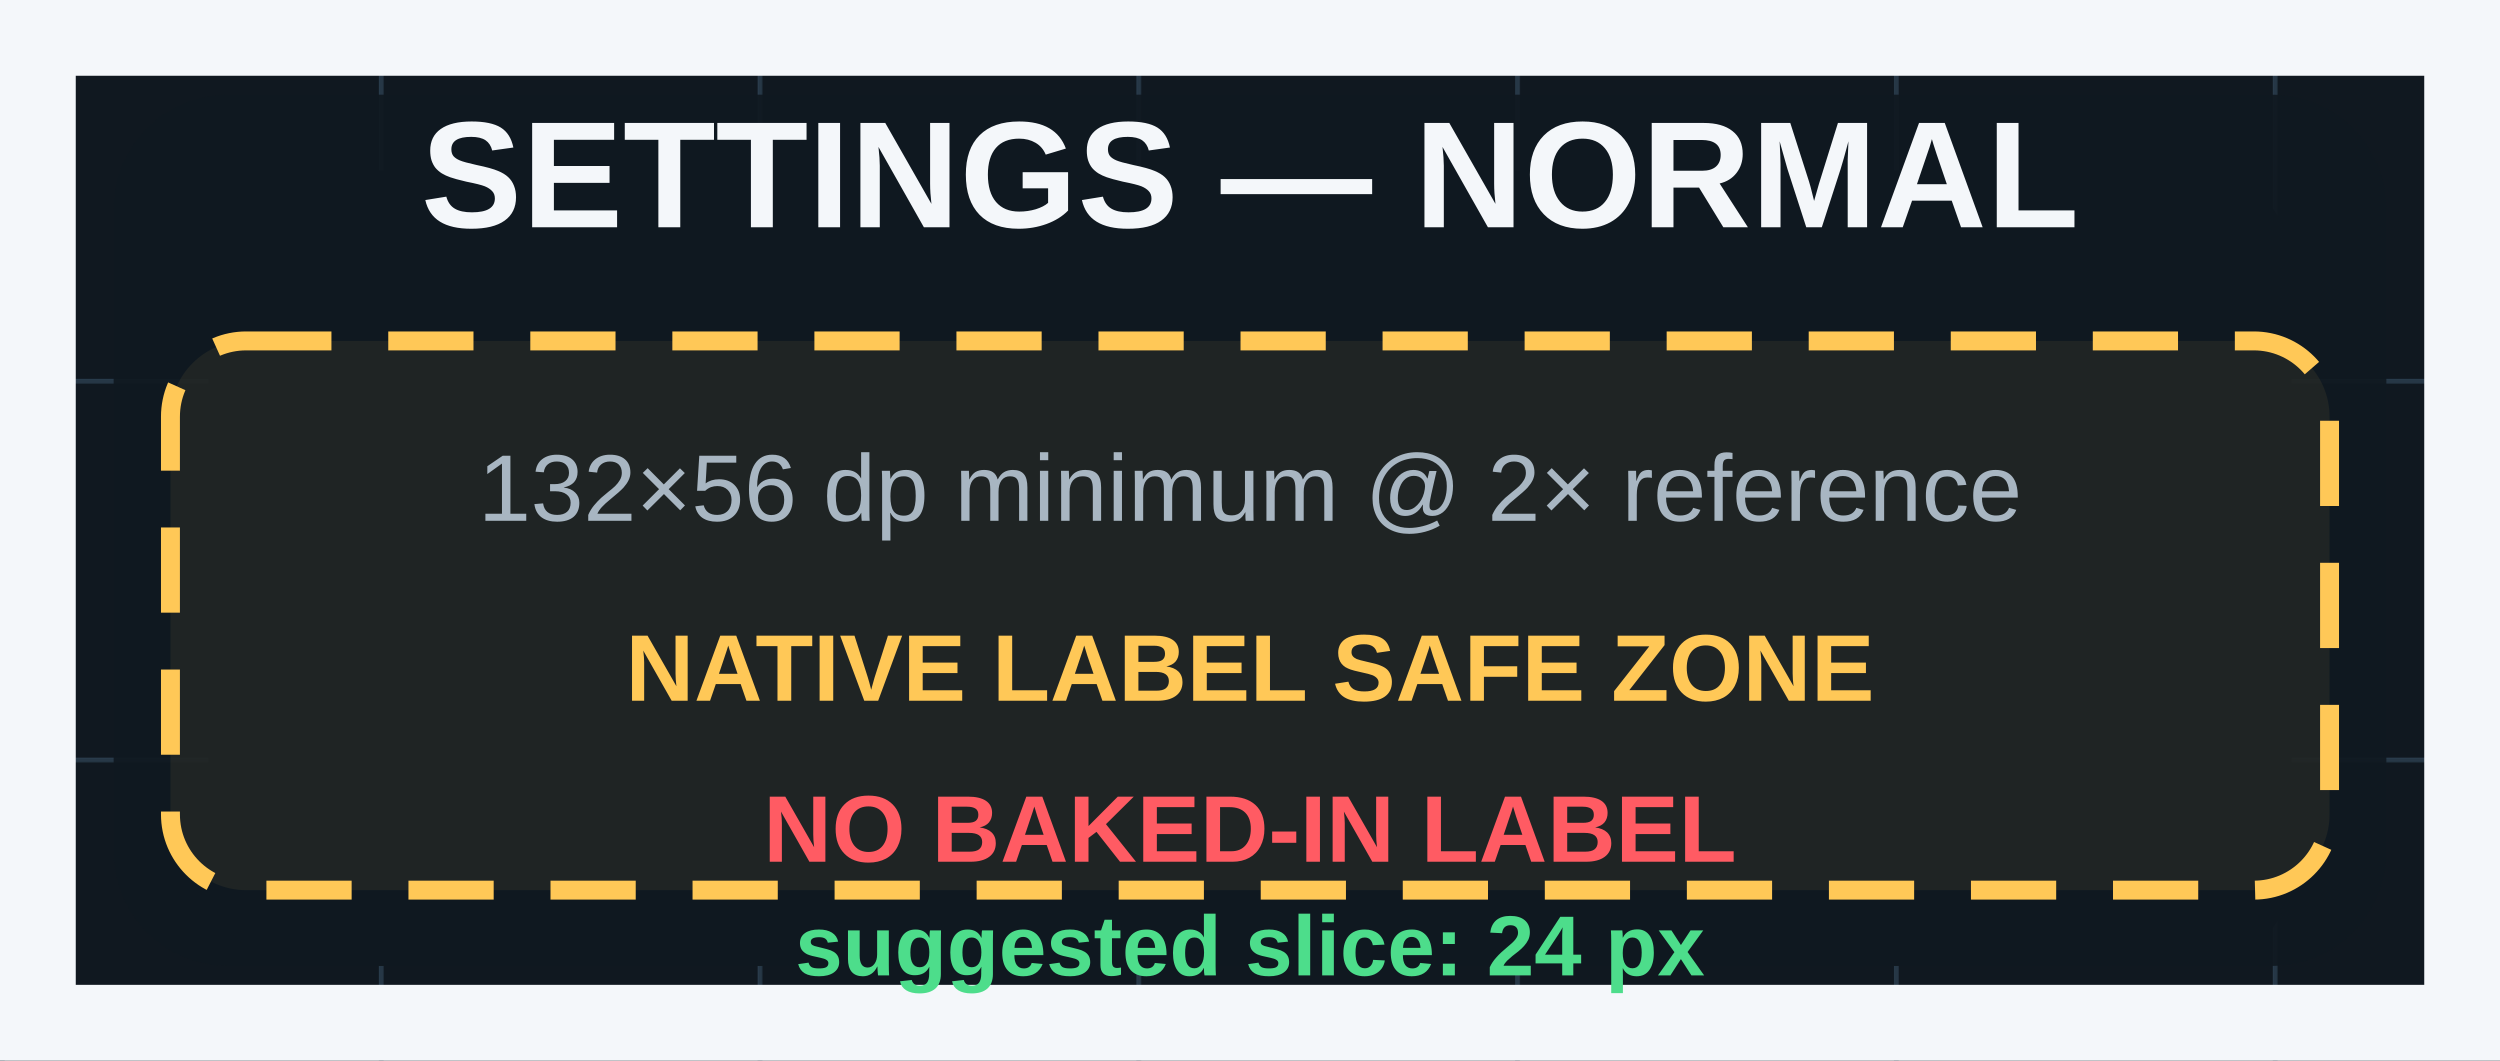
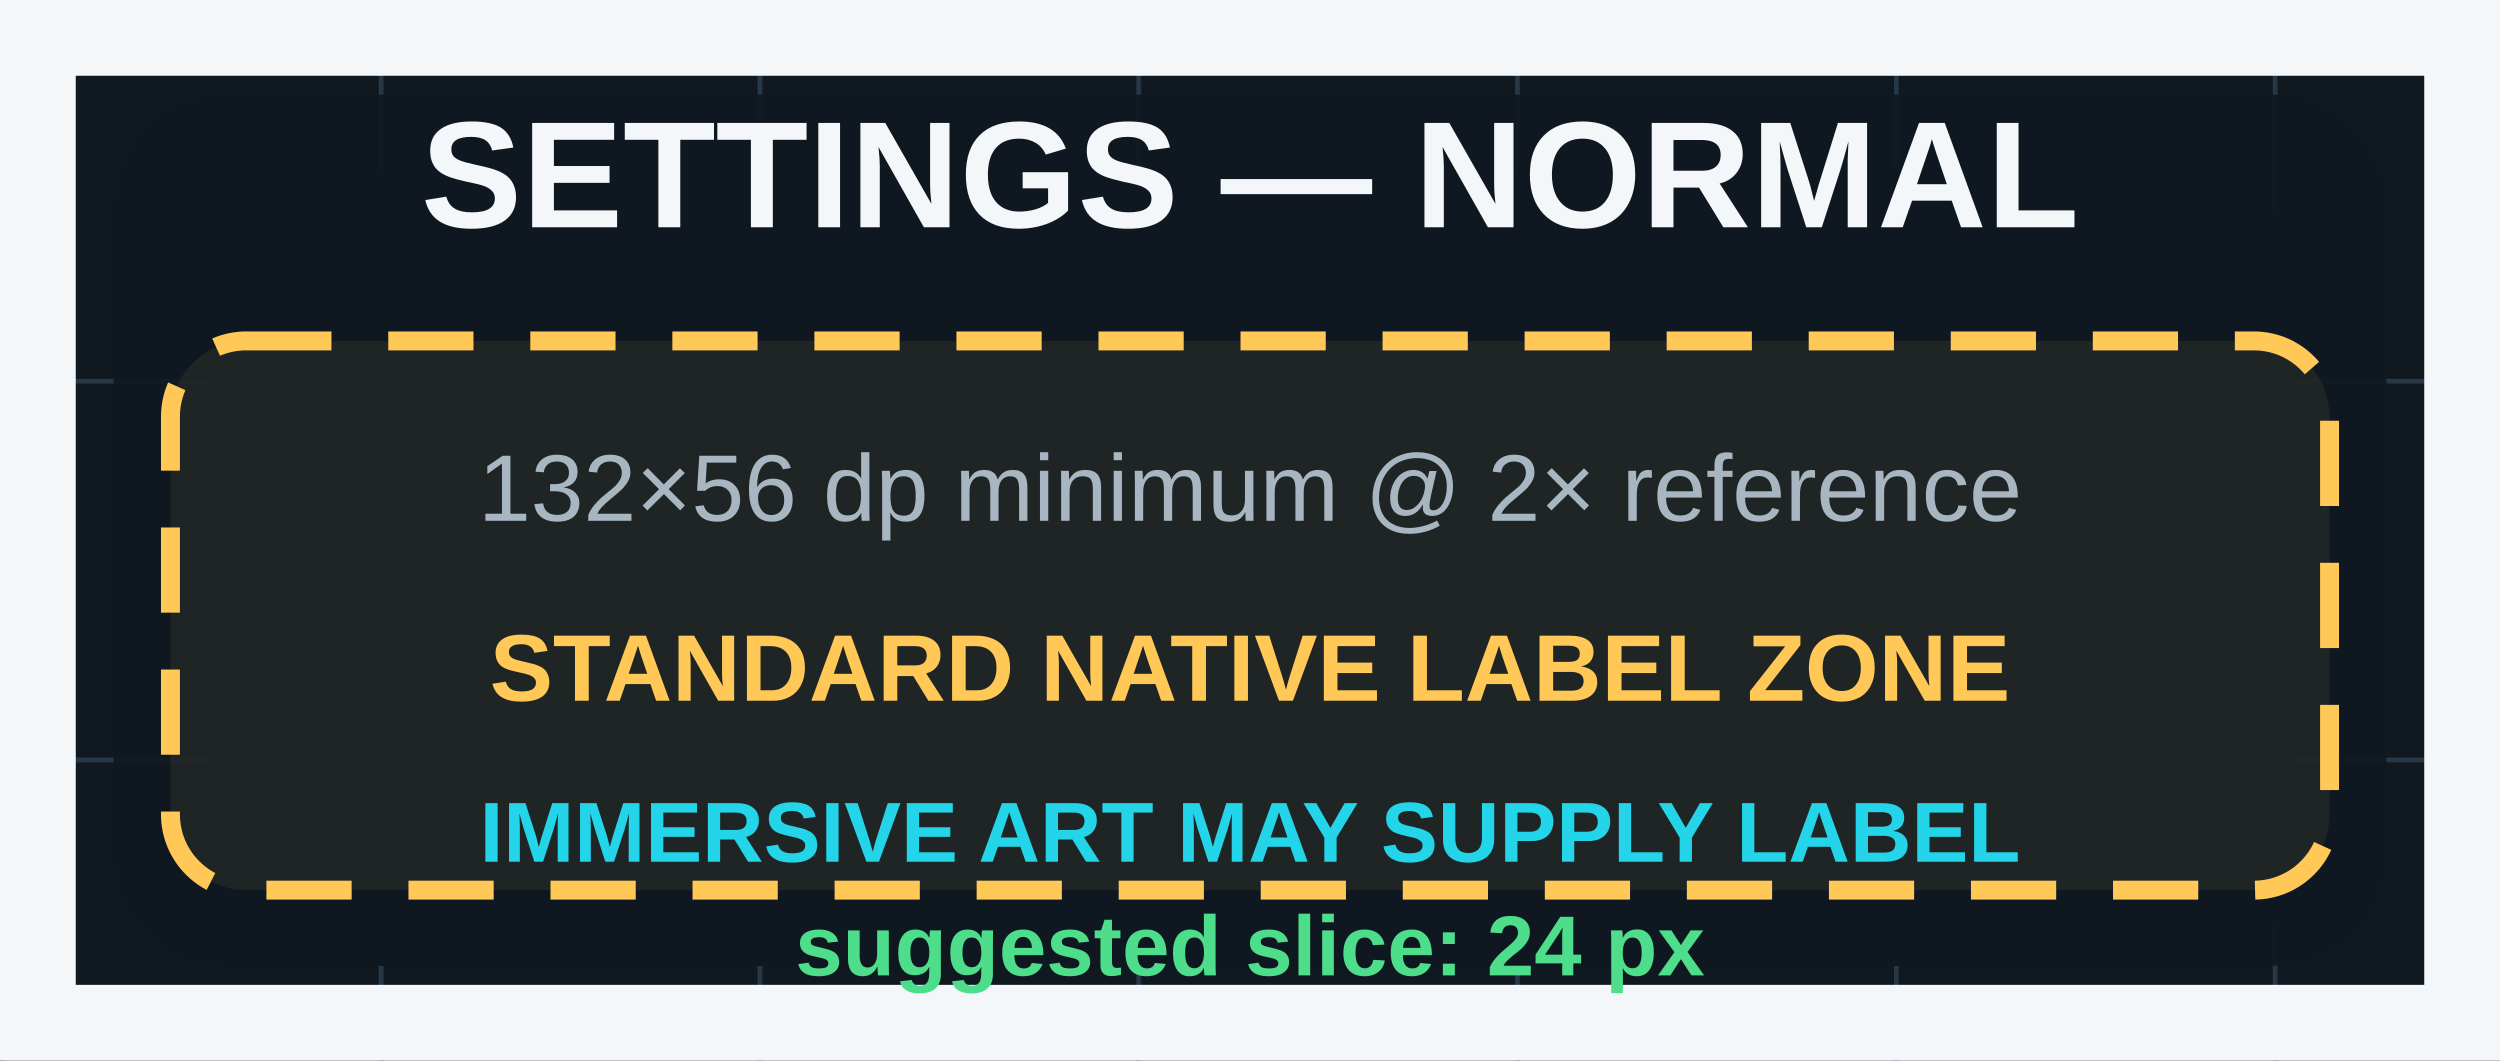
<svg xmlns="http://www.w3.org/2000/svg" width="264" height="112" viewBox="0 0 264 112">
  <defs>
    <pattern id="grid" width="40" height="40" patternUnits="userSpaceOnUse">
      <path d="M40 0H0V40" fill="none" stroke="#263746" stroke-width="1" />
    </pattern>
    <pattern id="danger" width="20" height="20" patternUnits="userSpaceOnUse" patternTransform="rotate(45)">
      <rect width="10" height="20" fill="#ff5b63" fill-opacity=".16" />
    </pattern>
    <pattern id="dynamic" width="24" height="24" patternUnits="userSpaceOnUse">
      <path d="M0 24L24 0" stroke="#24d4e8" stroke-opacity=".18" stroke-width="6" />
    </pattern>
  </defs>
  <rect width="264" height="112" fill="#101820" />
  <rect width="264" height="112" fill="url(#grid)" />
  <rect x="4" y="4" width="256" height="104" fill="none" stroke="#f4f7fa" stroke-width="8" />
  <rect x="22" y="18" width="220" height="84" rx="10" fill="#101820" fill-opacity=".94" />
  <text x="38" y="52" font-family="Arial,sans-serif" font-size="30" font-weight="700" fill="#f4f7fa" />
  <text x="38" y="82" font-family="Arial,sans-serif" font-size="18" fill="#a8b6c2" />
  <rect x="12" y="10" width="240" height="92" rx="12" fill="#101820" fill-opacity=".92" />
  <text x="132.0" y="24" text-anchor="middle" font-family="Arial,sans-serif" font-size="16" font-weight="700" fill="#f4f7fa">SETTINGS — NORMAL</text>
  <rect x="18" y="36" width="228" height="58" rx="8" fill="#ffc857" fill-opacity="0.07" stroke="#ffc857" stroke-width="2" stroke-dasharray="9 6" />
  <text x="132.0" y="55" text-anchor="middle" font-family="Arial,sans-serif" font-size="10" fill="#a8b6c2">132×56 dp minimum @ 2× reference</text>
-   <text x="132.0" y="74" text-anchor="middle" font-family="Arial,sans-serif" font-size="10" font-weight="700" fill="#ffc857">NATIVE LABEL SAFE ZONE</text>
-   <text x="132.0" y="91" text-anchor="middle" font-family="Arial,sans-serif" font-size="10" font-weight="700" fill="#ff5b63">NO BAKED-IN LABEL</text>
+   <text x="132.0" y="74" text-anchor="middle" font-family="Arial,sans-serif" font-size="10" font-weight="700" fill="#ffc857">STANDARD NATIVE LABEL ZONE</text>
+   <text x="132.0" y="91" text-anchor="middle" font-family="Arial,sans-serif" font-size="9" font-weight="700" fill="#24d4e8">IMMERSIVE ART MAY SUPPLY LABEL</text>
  <text x="132.0" y="103" text-anchor="middle" font-family="Arial,sans-serif" font-size="9" font-weight="700" fill="#4ddd8b">suggested slice: 24 px</text>
</svg>
